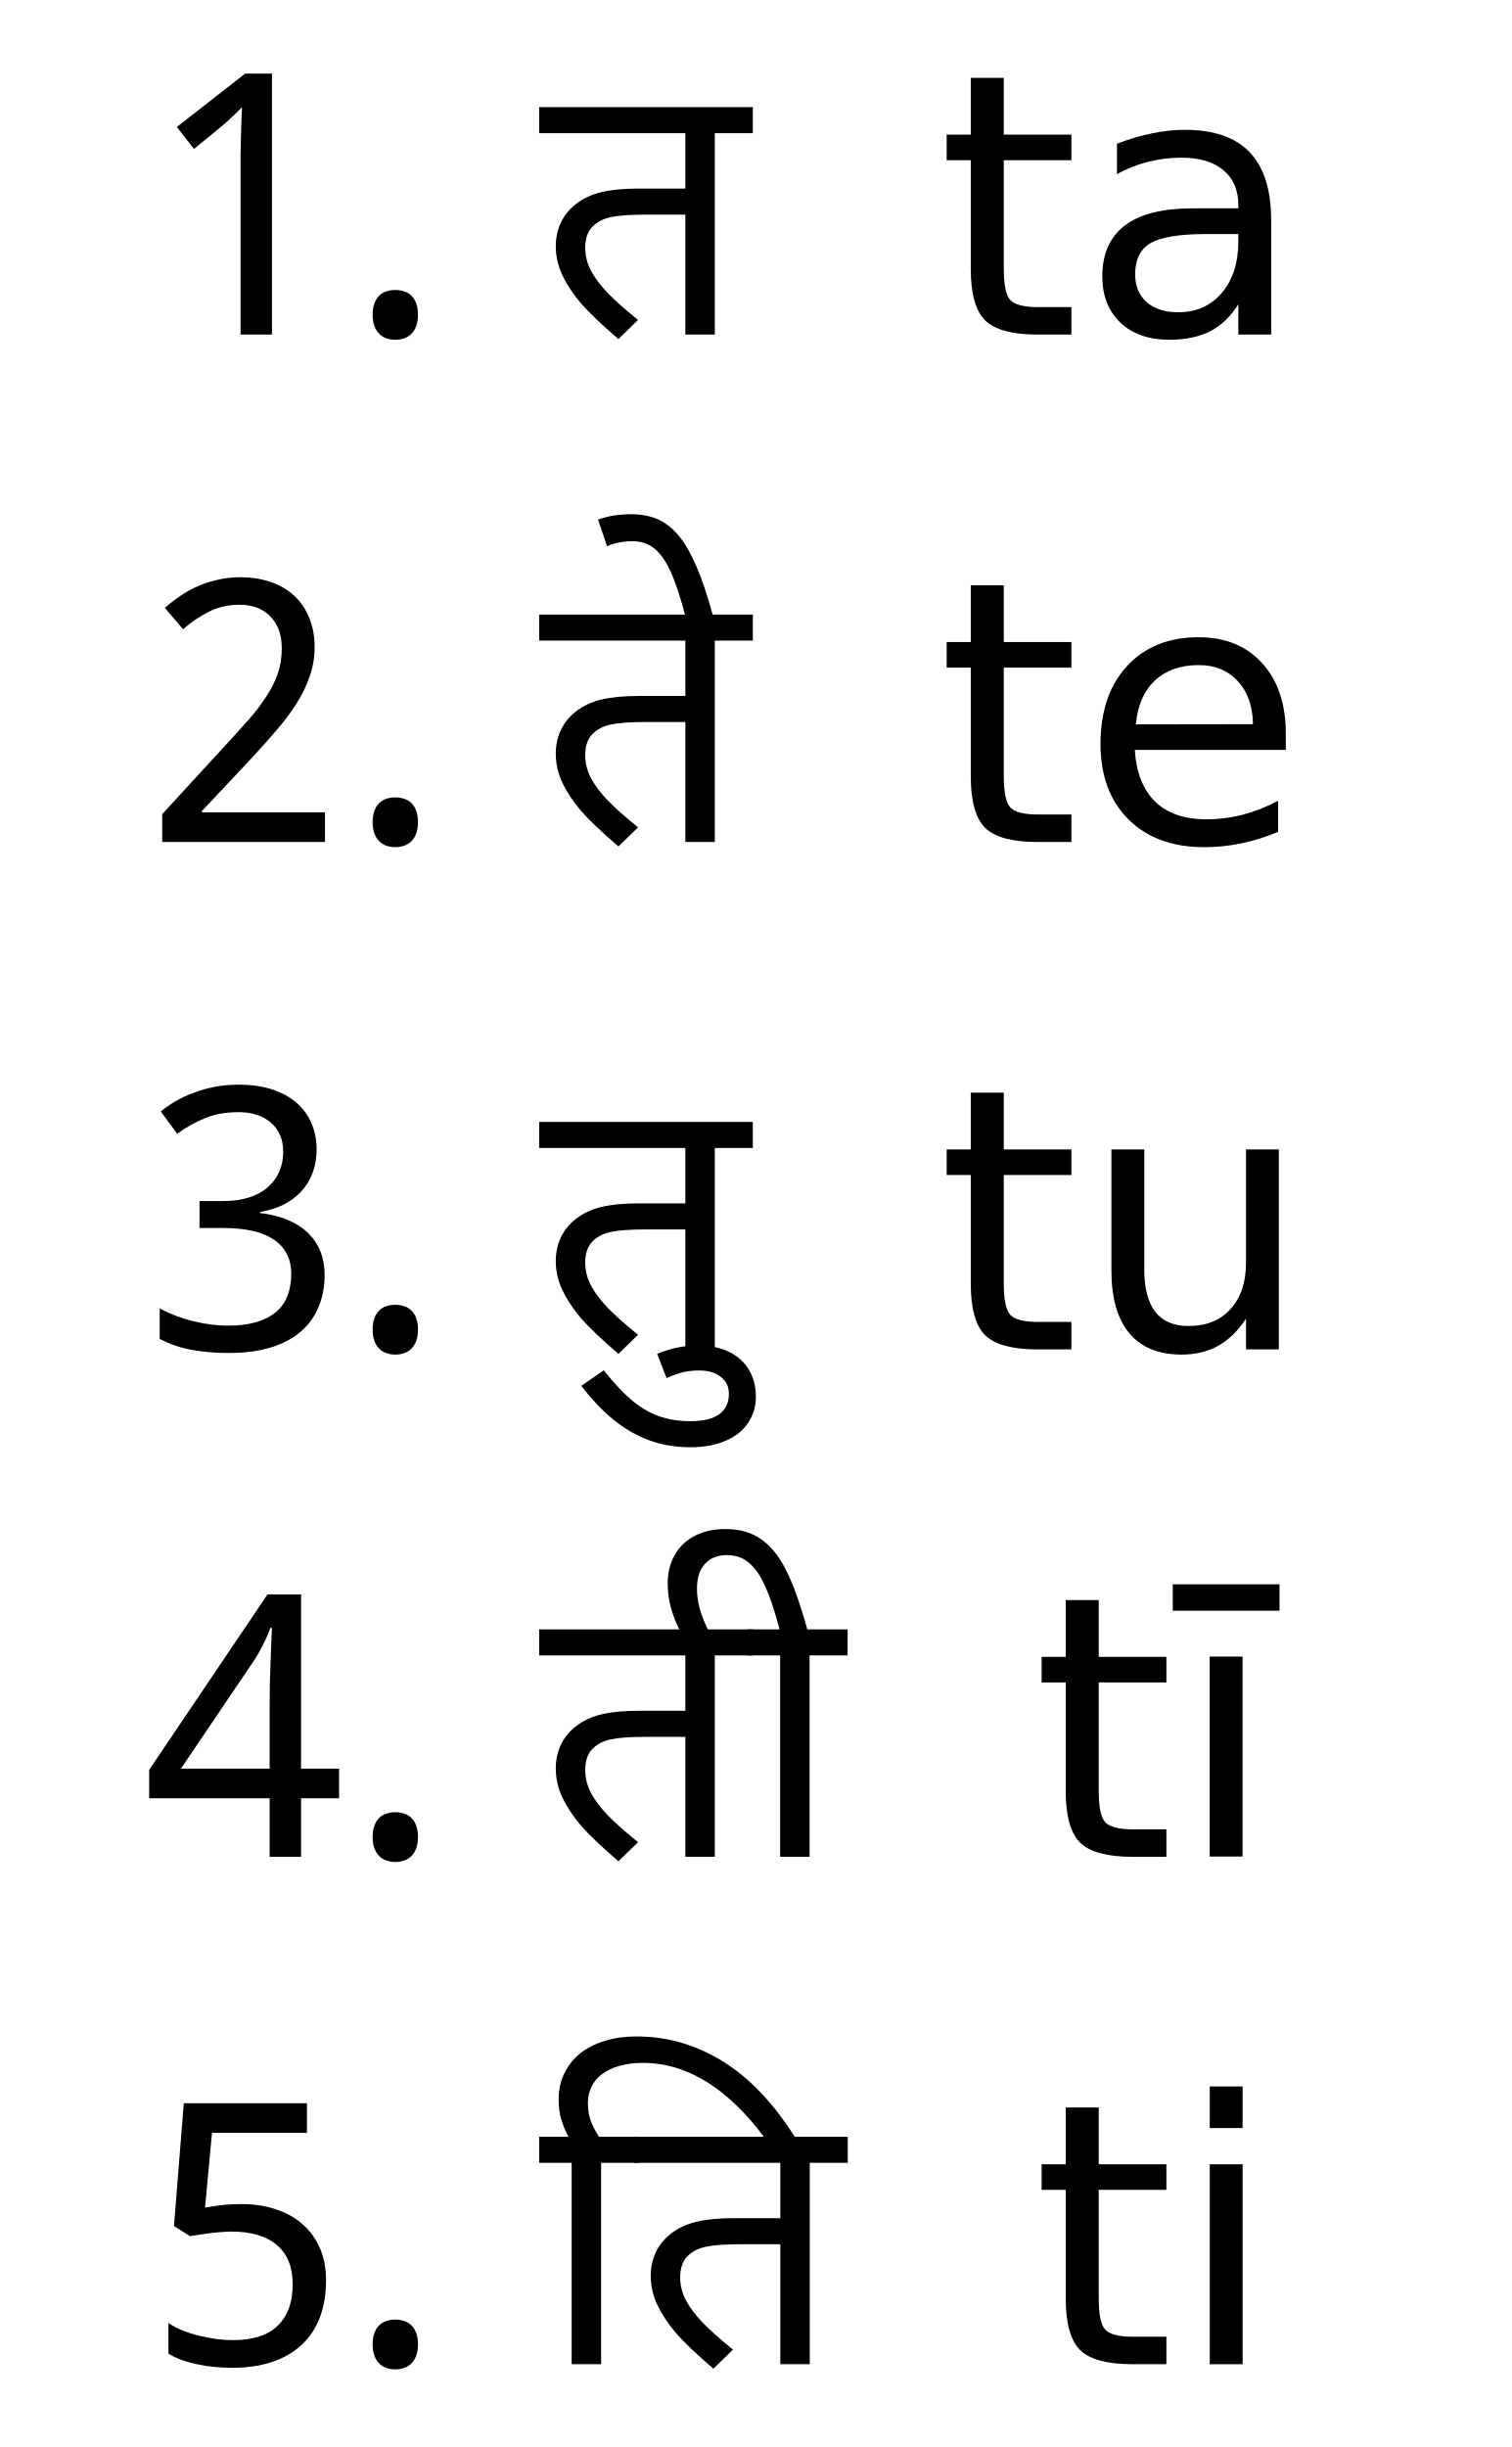
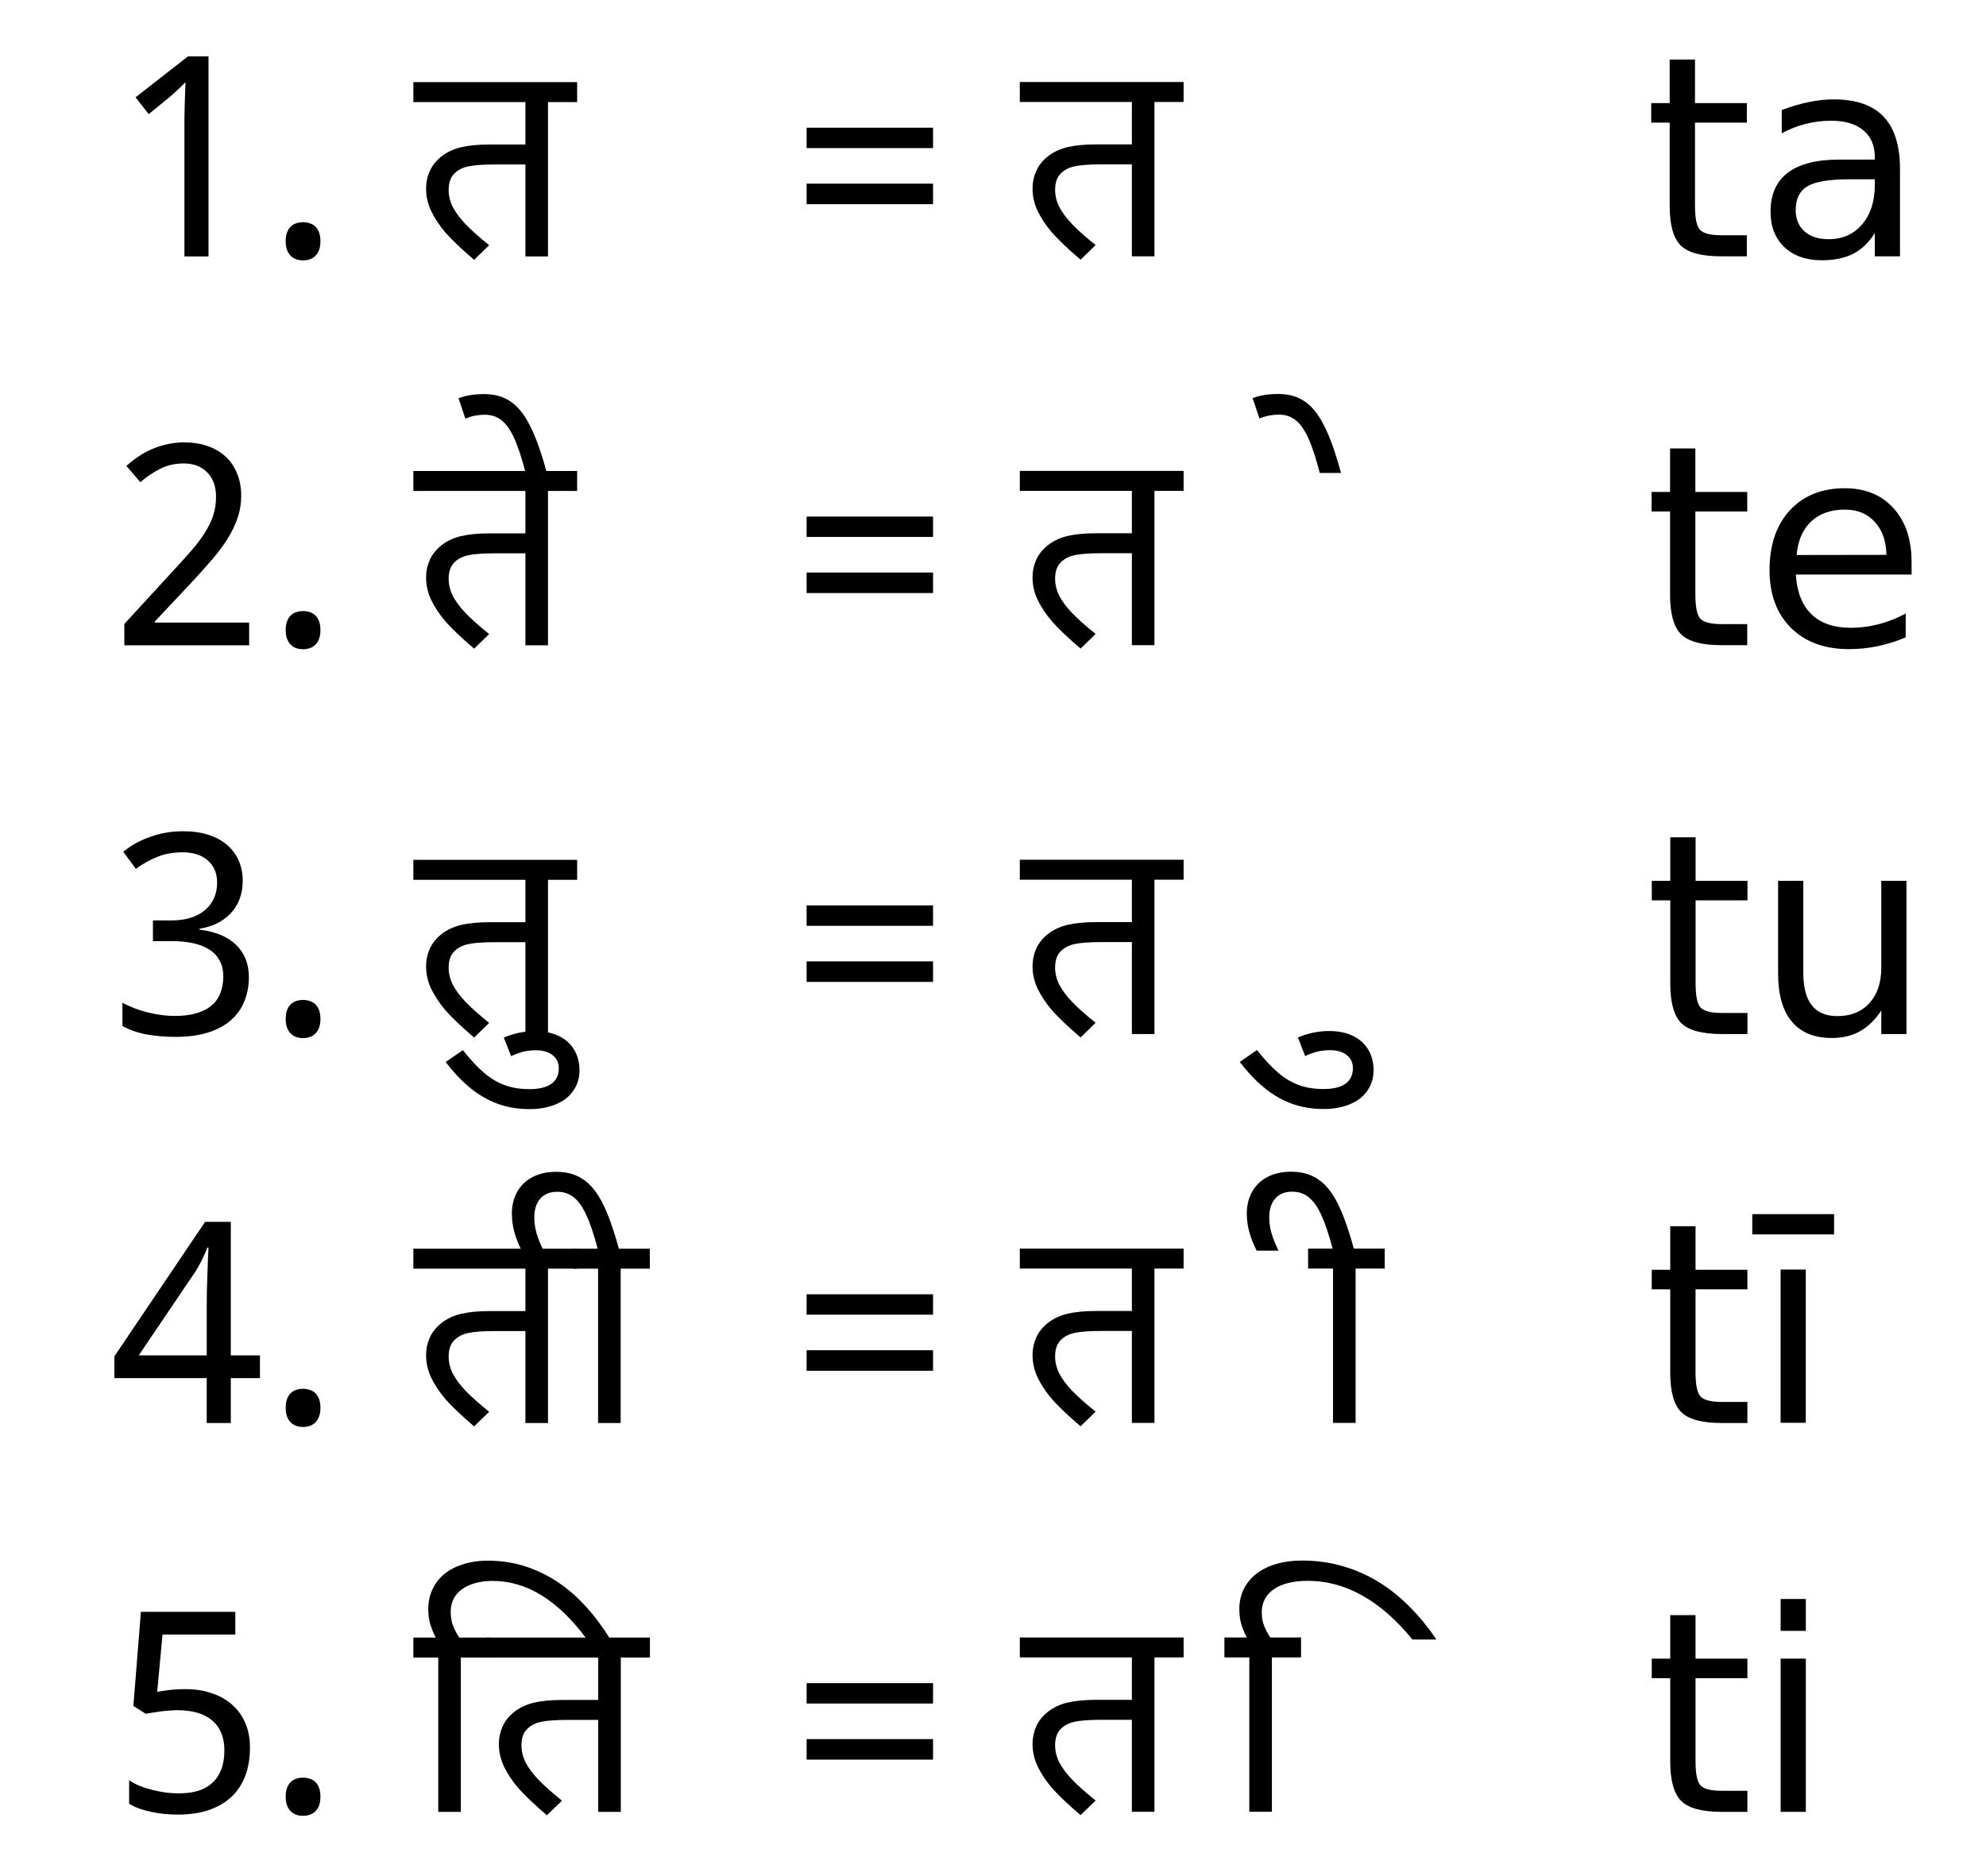
- <svg xmlns="http://www.w3.org/2000/svg" width="210mm" height="340mm" viewBox="0 0 744.094 1204.724" id="svg2" version="1.1">
+ <svg xmlns="http://www.w3.org/2000/svg" width="360mm" height="340mm" viewBox="0 0 1275.591 1204.724" id="svg2" version="1.1">
  <defs id="defs4" />
  <g id="layer1" transform="translate(0,152.3622)">
    <g style="font-style:normal;font-weight:normal;font-size:180px;line-height:125%;font-family:sans-serif;letter-spacing:0px;word-spacing:0px;fill:#000000;fill-opacity:1;stroke:none;stroke-width:1px;stroke-linecap:butt;stroke-linejoin:miter;stroke-opacity:1" id="text3417">
      <g style="font-style:normal;font-weight:normal;font-size:180px;line-height:125%;font-family:sans-serif;letter-spacing:0px;word-spacing:0px;fill:#000000;fill-opacity:1;stroke:none;stroke-width:1px;stroke-linecap:butt;stroke-linejoin:miter;stroke-opacity:1" id="text3490">
        <path d="m 133.919,12.362 -15.469,0 0,-80.244 q 0,-3.779 0,-8.086 0.088,-4.307 0.176,-8.525 0.176,-4.307 0.264,-8.174 0.176,-3.955 0.264,-6.943 -1.494,1.582 -2.637,2.725 -1.143,1.143 -2.373,2.197 -1.143,1.055 -2.461,2.285 -1.318,1.143 -3.164,2.725 l -13.008,10.635 -8.438,-10.811 33.662,-26.279 13.184,0 0,128.496 z" style="font-style:normal;font-variant:normal;font-weight:normal;font-stretch:normal;font-size:180px;line-height:125%;font-family:'Noto Sans Devanagari';-inkscape-font-specification:'Noto Sans Devanagari, Normal';text-align:start;writing-mode:lr-tb;text-anchor:start" id="path3503" />
        <path d="m 183.489,2.606 q 0,-3.34 0.879,-5.625 0.879,-2.373 2.373,-3.779 1.494,-1.494 3.516,-2.109 2.021,-0.703 4.395,-0.703 2.285,0 4.307,0.703 2.109,0.615 3.604,2.109 1.494,1.406 2.373,3.779 0.879,2.285 0.879,5.625 0,3.252 -0.879,5.625 -0.879,2.285 -2.373,3.779 -1.494,1.494 -3.604,2.197 -2.021,0.703 -4.307,0.703 -2.373,0 -4.395,-0.703 -2.021,-0.703 -3.516,-2.197 -1.494,-1.494 -2.373,-3.779 -0.879,-2.373 -0.879,-5.625 z" style="font-style:normal;font-variant:normal;font-weight:normal;font-stretch:normal;font-size:180px;line-height:125%;font-family:'Noto Sans Devanagari';-inkscape-font-specification:'Noto Sans Devanagari, Normal';text-align:start;writing-mode:lr-tb;text-anchor:start" id="path3505" />
        <path d="m 337.474,-46.7 -19.6,0 q -11.338,0 -17.051,1.23 -5.625,1.143 -9.141,4.746 -3.516,3.604 -3.516,10.371 0,5.713 2.725,11.074 2.812,5.361 8.35,11.162 5.537,5.713 14.941,13.271 l -9.668,9.404 Q 291.946,3.749 286.057,-3.019 q -5.801,-6.855 -9.141,-13.799 -3.252,-6.943 -3.252,-14.414 0,-5.889 2.373,-11.25 2.461,-5.449 7.646,-9.492 5.186,-4.043 12.48,-5.801 7.383,-1.758 18.369,-1.758 l 22.939,0 0,-27.246 -71.982,0 0,-12.832 105.205,0 0,12.832 -18.721,0 0,99.141 -14.502,0 0,-59.062 z" style="font-style:normal;font-variant:normal;font-weight:normal;font-stretch:normal;font-size:180px;line-height:125%;font-family:'Noto Sans Devanagari';-inkscape-font-specification:'Noto Sans Devanagari, Normal';text-align:start;writing-mode:lr-tb;text-anchor:start" id="path3507" />
-         <path d="m 494.27,-114.025 0,27.949 33.311,0 0,12.568 -33.311,0 0,53.438 q 0,12.041 3.252,15.469 3.34,3.428 13.447,3.428 l 16.611,0 0,13.535 -16.611,0 q -18.721,0 -25.84,-6.943 -7.119,-7.031 -7.119,-25.488 l 0,-53.438 -11.865,0 0,-12.568 11.865,0 0,-27.949 16.26,0 z" style="font-style:normal;font-variant:normal;font-weight:normal;font-stretch:normal;font-size:180px;line-height:125%;font-family:'Noto Sans Devanagari';-inkscape-font-specification:'Noto Sans Devanagari, Normal';text-align:start;writing-mode:lr-tb;text-anchor:start" id="path3509" />
-         <path d="m 593.675,-37.12 q -19.6,0 -27.158,4.482 -7.559,4.482 -7.559,15.293 0,8.613 5.625,13.711 5.713,5.01 15.469,5.01 13.447,0 21.533,-9.492 8.174,-9.58 8.174,-25.4 l 0,-3.604 -16.084,0 z m 32.256,-6.68 0,56.162 -16.172,0 0,-14.941 q -5.537,8.965 -13.799,13.271 -8.262,4.219 -20.215,4.219 -15.117,0 -24.082,-8.438 -8.877,-8.525 -8.877,-22.764 0,-16.611 11.074,-25.049 11.162,-8.438 33.223,-8.438 l 22.676,0 0,-1.582 q 0,-11.162 -7.383,-17.227 -7.295,-6.152 -20.566,-6.152 -8.438,0 -16.436,2.021 -7.998,2.021 -15.381,6.064 l 0,-14.941 q 8.877,-3.428 17.227,-5.098 8.35,-1.758 16.26,-1.758 21.357,0 31.904,11.074 10.547,11.074 10.547,33.574 z" style="font-style:normal;font-variant:normal;font-weight:normal;font-stretch:normal;font-size:180px;line-height:125%;font-family:'Noto Sans Devanagari';-inkscape-font-specification:'Noto Sans Devanagari, Normal';text-align:start;writing-mode:lr-tb;text-anchor:start" id="path3511" />
        <path d="m 160.022,262.174 -80.156,0 0,-13.711 30.762,-33.486 q 6.592,-7.119 11.777,-13.008 5.186,-5.889 8.789,-11.514 3.691,-5.625 5.625,-11.25 1.934,-5.713 1.934,-12.393 0,-5.186 -1.494,-9.141 -1.494,-3.955 -4.307,-6.68 -2.725,-2.812 -6.504,-4.219 -3.779,-1.406 -8.438,-1.406 -8.35,0 -15.117,3.428 -6.68,3.34 -12.744,8.613 L 81.184,146.949 q 3.516,-3.164 7.559,-5.889 4.043,-2.812 8.701,-4.834 4.658,-2.021 9.844,-3.164 5.186,-1.23 10.898,-1.23 8.438,0 15.205,2.373 6.855,2.373 11.602,6.855 4.746,4.395 7.295,10.811 2.637,6.328 2.637,14.326 0,7.471 -2.373,14.238 -2.285,6.768 -6.416,13.359 -4.043,6.504 -9.756,13.096 -5.625,6.592 -12.217,13.711 l -24.697,26.279 0,0.703 60.557,0 0,14.59 z" style="font-style:normal;font-variant:normal;font-weight:normal;font-stretch:normal;font-size:180px;line-height:125%;font-family:'Noto Sans Devanagari';-inkscape-font-specification:'Noto Sans Devanagari, Normal';text-align:start;writing-mode:lr-tb;text-anchor:start" id="path3513" />
        <path d="m 183.489,252.418 q 0,-3.34 0.879,-5.625 0.879,-2.373 2.373,-3.779 1.494,-1.494 3.516,-2.109 2.021,-0.703 4.395,-0.703 2.285,0 4.307,0.703 2.109,0.615 3.604,2.109 1.494,1.406 2.373,3.779 0.879,2.285 0.879,5.625 0,3.252 -0.879,5.625 -0.879,2.285 -2.373,3.779 -1.494,1.494 -3.604,2.197 -2.021,0.703 -4.307,0.703 -2.373,0 -4.395,-0.703 -2.021,-0.703 -3.516,-2.197 -1.494,-1.494 -2.373,-3.779 -0.879,-2.373 -0.879,-5.625 z" style="font-style:normal;font-variant:normal;font-weight:normal;font-stretch:normal;font-size:180px;line-height:125%;font-family:'Noto Sans Devanagari';-inkscape-font-specification:'Noto Sans Devanagari, Normal';text-align:start;writing-mode:lr-tb;text-anchor:start" id="path3515" />
        <path d="m 337.474,203.111 -19.6,0 q -11.338,0 -17.051,1.23 -5.625,1.143 -9.141,4.746 -3.516,3.604 -3.516,10.371 0,5.713 2.725,11.074 2.812,5.361 8.35,11.162 5.537,5.713 14.941,13.271 l -9.668,9.404 q -12.568,-10.811 -18.457,-17.578 -5.801,-6.855 -9.141,-13.799 -3.252,-6.943 -3.252,-14.414 0,-5.889 2.373,-11.25 2.461,-5.449 7.646,-9.492 5.186,-4.043 12.48,-5.801 7.383,-1.758 18.369,-1.758 l 22.939,0 0,-27.246 -71.982,0 0,-12.832 105.205,0 0,12.832 -18.721,0 0,99.141 -14.502,0 0,-59.062 z" style="font-style:normal;font-variant:normal;font-weight:normal;font-stretch:normal;font-size:180px;line-height:125%;font-family:'Noto Sans Devanagari';-inkscape-font-specification:'Noto Sans Devanagari, Normal';text-align:start;writing-mode:lr-tb;text-anchor:start" id="path3517" />
        <path d="m 337.649,151.519 q -3.867,-14.766 -7.471,-22.588 -3.691,-7.91 -8.086,-11.338 -4.395,-3.516 -10.723,-3.516 -3.076,0 -5.889,0.527 -2.812,0.439 -6.592,1.934 l -4.395,-13.096 q 3.955,-1.406 7.91,-2.021 3.867,-0.615 8.438,-0.615 7.646,0 13.359,2.637 5.625,2.549 10.283,8.262 4.57,5.625 8.701,15.381 4.131,9.756 8.086,24.434 l -13.623,0 z m -0.088,-1.318 0,0 z" style="font-style:normal;font-variant:normal;font-weight:normal;font-stretch:normal;font-size:180px;line-height:125%;font-family:'Noto Sans Devanagari';-inkscape-font-specification:'Noto Sans Devanagari, Normal';text-align:start;writing-mode:lr-tb;text-anchor:start" id="path3519" />
-         <path d="m 494.27,135.787 0,27.949 33.311,0 0,12.568 -33.311,0 0,53.438 q 0,12.041 3.252,15.469 3.34,3.428 13.447,3.428 l 16.611,0 0,13.535 -16.611,0 q -18.721,0 -25.84,-6.943 -7.119,-7.031 -7.119,-25.488 l 0,-53.438 -11.865,0 0,-12.568 11.865,0 0,-27.949 16.26,0 z" style="font-style:normal;font-variant:normal;font-weight:normal;font-stretch:normal;font-size:180px;line-height:125%;font-family:'Noto Sans Devanagari';-inkscape-font-specification:'Noto Sans Devanagari, Normal';text-align:start;writing-mode:lr-tb;text-anchor:start" id="path3521" />
-         <path d="m 633.138,208.912 0,7.91 -74.355,0 q 1.055,16.699 10.02,25.488 9.053,8.701 25.137,8.701 9.316,0 18.018,-2.285 8.789,-2.285 17.402,-6.855 l 0,15.293 q -8.701,3.691 -17.842,5.625 -9.141,1.934 -18.545,1.934 -23.555,0 -37.354,-13.711 -13.711,-13.711 -13.711,-37.09 0,-24.17 13.008,-38.32 13.096,-14.238 35.244,-14.238 19.863,0 31.377,12.832 11.602,12.744 11.602,34.717 z m -16.172,-4.746 q -0.176,-13.271 -7.471,-21.182 -7.207,-7.91 -19.16,-7.91 -13.535,0 -21.709,7.646 -8.086,7.646 -9.316,21.533 l 57.656,-0.088 z" style="font-style:normal;font-variant:normal;font-weight:normal;font-stretch:normal;font-size:180px;line-height:125%;font-family:'Noto Sans Devanagari';-inkscape-font-specification:'Noto Sans Devanagari, Normal';text-align:start;writing-mode:lr-tb;text-anchor:start" id="path3523" />
        <path d="m 155.891,413.548 q 0,6.416 -2.021,11.689 -2.021,5.273 -5.713,9.141 -3.604,3.867 -8.701,6.416 -5.098,2.461 -11.338,3.516 l 0,0.527 q 15.557,1.934 23.643,9.932 8.086,7.91 8.086,20.654 0,8.438 -2.9,15.469 -2.812,7.031 -8.613,12.129 -5.801,5.098 -14.678,7.91 -8.877,2.812 -21.006,2.812 -9.58,0 -18.105,-1.494 -8.438,-1.494 -15.908,-5.449 l 0,-14.941 q 7.646,4.043 16.523,6.24 8.965,2.197 17.139,2.197 8.086,0 13.975,-1.758 5.889,-1.758 9.668,-5.01 3.867,-3.252 5.625,-7.998 1.846,-4.746 1.846,-10.635 0,-5.977 -2.373,-10.195 -2.285,-4.307 -6.592,-7.031 -4.307,-2.812 -10.547,-4.131 -6.152,-1.318 -13.975,-1.318 l -11.689,0 0,-13.271 11.689,0 q 7.119,0 12.656,-1.758 5.537,-1.758 9.229,-5.01 3.779,-3.252 5.713,-7.734 1.934,-4.482 1.934,-9.844 0,-4.57 -1.582,-8.174 -1.582,-3.604 -4.482,-6.064 -2.9,-2.549 -6.943,-3.867 -4.043,-1.318 -8.965,-1.318 -9.404,0 -16.611,2.988 -7.119,2.9 -13.623,7.646 l -8.086,-10.986 q 3.34,-2.725 7.383,-5.098 4.131,-2.373 8.965,-4.131 4.834,-1.846 10.283,-2.9 5.537,-1.055 11.689,-1.055 9.492,0 16.611,2.373 7.207,2.373 12.041,6.68 4.834,4.219 7.295,10.107 2.461,5.801 2.461,12.744 z" style="font-style:normal;font-variant:normal;font-weight:normal;font-stretch:normal;font-size:180px;line-height:125%;font-family:'Noto Sans Devanagari';-inkscape-font-specification:'Noto Sans Devanagari, Normal';text-align:start;writing-mode:lr-tb;text-anchor:start" id="path3525" />
        <path d="m 183.489,502.229 q 0,-3.34 0.879,-5.625 0.879,-2.373 2.373,-3.779 1.494,-1.494 3.516,-2.109 2.021,-0.703 4.395,-0.703 2.285,0 4.307,0.703 2.109,0.615 3.604,2.109 1.494,1.406 2.373,3.779 0.879,2.285 0.879,5.625 0,3.252 -0.879,5.625 -0.879,2.285 -2.373,3.779 -1.494,1.494 -3.604,2.197 -2.021,0.703 -4.307,0.703 -2.373,0 -4.395,-0.703 -2.021,-0.703 -3.516,-2.197 -1.494,-1.494 -2.373,-3.779 -0.879,-2.373 -0.879,-5.625 z" style="font-style:normal;font-variant:normal;font-weight:normal;font-stretch:normal;font-size:180px;line-height:125%;font-family:'Noto Sans Devanagari';-inkscape-font-specification:'Noto Sans Devanagari, Normal';text-align:start;writing-mode:lr-tb;text-anchor:start" id="path3527" />
        <path d="m 337.474,452.923 -19.6,0 q -11.338,0 -17.051,1.23 -5.625,1.143 -9.141,4.746 -3.516,3.604 -3.516,10.371 0,5.713 2.725,11.074 2.812,5.361 8.35,11.162 5.537,5.713 14.941,13.271 l -9.668,9.404 q -12.568,-10.811 -18.457,-17.578 -5.801,-6.855 -9.141,-13.799 -3.252,-6.943 -3.252,-14.414 0,-5.889 2.373,-11.25 2.461,-5.449 7.646,-9.492 5.186,-4.043 12.48,-5.801 7.383,-1.758 18.369,-1.758 l 22.939,0 0,-27.246 -71.982,0 0,-12.832 105.205,0 0,12.832 -18.721,0 0,99.141 -14.502,0 0,-59.062 z" style="font-style:normal;font-variant:normal;font-weight:normal;font-stretch:normal;font-size:180px;line-height:125%;font-family:'Noto Sans Devanagari';-inkscape-font-specification:'Noto Sans Devanagari, Normal';text-align:start;writing-mode:lr-tb;text-anchor:start" id="path3529" />
        <path d="m 323.587,514.183 q 4.746,-2.021 9.844,-3.076 5.098,-1.055 10.195,-1.055 8.877,0 15.381,3.164 6.416,3.164 9.756,8.789 3.428,5.713 3.428,13.271 0,7.295 -3.867,12.92 -3.779,5.713 -11.074,8.789 -7.295,3.164 -17.314,3.164 -11.25,0 -20.742,-3.604 -9.492,-3.604 -17.402,-10.195 -7.998,-6.592 -15.557,-16.436 l 11.074,-7.646 q 7.471,9.404 13.711,14.678 6.24,5.273 13.184,7.822 6.943,2.549 15.732,2.549 9.492,0 14.238,-3.428 4.746,-3.428 4.746,-10.02 0,-3.779 -2.021,-6.416 -2.021,-2.549 -5.273,-3.867 -3.34,-1.23 -7.119,-1.23 -4.131,0 -7.91,0.791 -3.867,0.879 -8.35,2.988 l -4.658,-11.953 z m 13.975,-2.197 0,0 z" style="font-style:normal;font-variant:normal;font-weight:normal;font-stretch:normal;font-size:180px;line-height:125%;font-family:'Noto Sans Devanagari';-inkscape-font-specification:'Noto Sans Devanagari, Normal';text-align:start;writing-mode:lr-tb;text-anchor:start" id="path3531" />
-         <path d="m 494.27,385.599 0,27.949 33.311,0 0,12.568 -33.311,0 0,53.438 q 0,12.041 3.252,15.469 3.34,3.428 13.447,3.428 l 16.611,0 0,13.535 -16.611,0 q -18.721,0 -25.84,-6.943 -7.119,-7.031 -7.119,-25.488 l 0,-53.438 -11.865,0 0,-12.568 11.865,0 0,-27.949 16.26,0 z" style="font-style:normal;font-variant:normal;font-weight:normal;font-stretch:normal;font-size:180px;line-height:125%;font-family:'Noto Sans Devanagari';-inkscape-font-specification:'Noto Sans Devanagari, Normal';text-align:start;writing-mode:lr-tb;text-anchor:start" id="path3533" />
-         <path d="m 547.268,473.138 0,-59.59 16.172,0 0,58.975 q 0,13.975 5.449,21.006 5.449,6.943 16.348,6.943 13.096,0 20.654,-8.35 7.646,-8.35 7.646,-22.764 l 0,-55.811 16.172,0 0,98.438 -16.172,0 0,-15.117 q -5.889,8.965 -13.711,13.359 -7.734,4.307 -18.018,4.307 -16.963,0 -25.752,-10.547 -8.789,-10.547 -8.789,-30.85 z m 40.693,-61.963 0,0 z" style="font-style:normal;font-variant:normal;font-weight:normal;font-stretch:normal;font-size:180px;line-height:125%;font-family:'Noto Sans Devanagari';-inkscape-font-specification:'Noto Sans Devanagari, Normal';text-align:start;writing-mode:lr-tb;text-anchor:start" id="path3535" />
        <path d="m 166.966,732.969 -18.721,0 0,28.828 -15.469,0 0,-28.828 -59.326,0 0,-13.975 58.271,-86.396 16.523,0 0,85.781 18.721,0 0,14.59 z m -34.189,-14.59 0,-31.289 q 0,-4.922 0.088,-10.283 0.176,-5.449 0.352,-10.547 0.176,-5.186 0.352,-9.668 0.264,-4.482 0.352,-7.471 l -0.791,0 q -0.615,1.758 -1.582,3.955 -0.879,2.109 -2.021,4.307 -1.055,2.109 -2.197,4.131 -1.143,2.021 -2.109,3.428 l -36.123,53.438 43.682,0 z" style="font-style:normal;font-variant:normal;font-weight:normal;font-stretch:normal;font-size:180px;line-height:125%;font-family:'Noto Sans Devanagari';-inkscape-font-specification:'Noto Sans Devanagari, Normal';text-align:start;writing-mode:lr-tb;text-anchor:start" id="path3537" />
        <path d="m 183.489,752.041 q 0,-3.34 0.879,-5.625 0.879,-2.373 2.373,-3.779 1.494,-1.494 3.516,-2.109 2.021,-0.703 4.395,-0.703 2.285,0 4.307,0.703 2.109,0.615 3.604,2.109 1.494,1.406 2.373,3.779 0.879,2.285 0.879,5.625 0,3.252 -0.879,5.625 -0.879,2.285 -2.373,3.779 -1.494,1.494 -3.604,2.197 -2.021,0.703 -4.307,0.703 -2.373,0 -4.395,-0.703 -2.021,-0.703 -3.516,-2.197 -1.494,-1.494 -2.373,-3.779 -0.879,-2.373 -0.879,-5.625 z" style="font-style:normal;font-variant:normal;font-weight:normal;font-stretch:normal;font-size:180px;line-height:125%;font-family:'Noto Sans Devanagari';-inkscape-font-specification:'Noto Sans Devanagari, Normal';text-align:start;writing-mode:lr-tb;text-anchor:start" id="path3539" />
        <path d="m 337.474,702.734 -19.6,0 q -11.338,0 -17.051,1.23 -5.625,1.143 -9.141,4.746 -3.516,3.604 -3.516,10.371 0,5.713 2.725,11.074 2.812,5.361 8.35,11.162 5.537,5.713 14.941,13.271 l -9.668,9.404 q -12.568,-10.811 -18.457,-17.578 -5.801,-6.855 -9.141,-13.799 -3.252,-6.943 -3.252,-14.414 0,-5.889 2.373,-11.25 2.461,-5.449 7.646,-9.492 5.186,-4.043 12.48,-5.801 7.383,-1.758 18.369,-1.758 l 22.939,0 0,-27.246 -71.982,0 0,-12.832 105.205,0 0,12.832 -18.721,0 0,99.141 -14.502,0 0,-59.062 z" style="font-style:normal;font-variant:normal;font-weight:normal;font-stretch:normal;font-size:180px;line-height:125%;font-family:'Noto Sans Devanagari';-inkscape-font-specification:'Noto Sans Devanagari, Normal';text-align:start;writing-mode:lr-tb;text-anchor:start" id="path3541" />
        <path d="m 335.1,651.143 q -3.164,-6.24 -4.746,-12.041 -1.582,-5.801 -1.582,-11.865 0,-7.734 3.34,-13.799 3.34,-6.152 9.844,-9.58 6.416,-3.428 15.293,-3.428 10.371,0 17.402,4.922 7.119,4.834 12.305,15.117 5.273,10.195 10.547,29.355 l 19.863,0 0,12.832 -18.721,0 0,99.141 -14.502,0 0,-99.141 -15.996,0 0,-12.832 15.732,0 q -3.691,-13.887 -7.207,-21.445 -3.428,-7.646 -7.91,-11.338 -4.395,-3.779 -10.811,-3.779 -7.031,0 -10.898,4.395 -3.867,4.307 -3.867,12.217 0,4.922 1.406,9.844 1.318,4.922 4.57,11.426 l -14.062,0 z" style="font-style:normal;font-variant:normal;font-weight:normal;font-stretch:normal;font-size:180px;line-height:125%;font-family:'Noto Sans Devanagari';-inkscape-font-specification:'Noto Sans Devanagari, Normal';text-align:start;writing-mode:lr-tb;text-anchor:start" id="path3543" />
-         <path d="m 541.028,635.41 0,27.949 33.311,0 0,12.568 -33.311,0 0,53.438 q 0,12.041 3.252,15.469 3.34,3.428 13.447,3.428 l 16.611,0 0,13.535 -16.611,0 q -18.721,0 -25.84,-6.943 -7.119,-7.031 -7.119,-25.488 l 0,-53.438 -11.865,0 0,-12.568 11.865,0 0,-27.949 16.26,0 z" style="font-style:normal;font-variant:normal;font-weight:normal;font-stretch:normal;font-size:180px;line-height:125%;font-family:'Noto Sans Devanagari';-inkscape-font-specification:'Noto Sans Devanagari, Normal';text-align:start;writing-mode:lr-tb;text-anchor:start" id="path3545" />
+         <path d="m 1089.028,635.41 0,27.949 33.31,0 0,12.568 -33.31,0 0,53.438 q 0,12.041 3.252,15.469 3.34,3.428 13.447,3.428 l 16.611,0 0,13.535 -16.611,0 q -18.721,0 -25.84,-6.943 -7.119,-7.031 -7.119,-25.488 l 0,-53.438 -11.865,0 0,-12.568 11.865,0 0,-27.949 16.26,0 z" style="font-style:normal;font-variant:normal;font-weight:normal;font-stretch:normal;font-size:180px;line-height:125%;font-family:'Noto Sans Devanagari';-inkscape-font-specification:'Noto Sans Devanagari, Normal';text-align:start;writing-mode:lr-tb;text-anchor:start" id="path3545" />
        <path d="m 119.329,932.77 q 8.701,0 16.172,2.461 7.559,2.373 13.096,7.119 5.625,4.746 8.789,11.777 3.164,7.031 3.164,16.26 0,10.02 -2.988,18.018 -2.988,7.998 -8.877,13.535 -5.889,5.537 -14.59,8.525 -8.613,2.9 -19.863,2.9 -4.482,0 -8.877,-0.44 -4.307,-0.439 -8.35,-1.318 -3.955,-0.791 -7.559,-2.109 -3.604,-1.318 -6.504,-3.076 l 0,-15.117 q 2.9,2.021 6.768,3.604 3.955,1.582 8.262,2.637 4.307,1.055 8.613,1.67 4.395,0.527 8.086,0.527 6.943,0 12.393,-1.582 5.449,-1.67 9.229,-5.098 3.779,-3.428 5.801,-8.613 2.021,-5.186 2.021,-12.305 0,-12.568 -7.734,-19.16 -7.734,-6.68 -22.5,-6.68 -2.373,0 -5.186,0.264 -2.725,0.176 -5.537,0.527 -2.725,0.352 -5.273,0.791 -2.461,0.352 -4.307,0.703 l -7.91,-5.01 4.834,-60.469 60.645,0 0,14.59 -46.758,0 -3.428,36.826 q 2.812,-0.527 7.383,-1.143 4.658,-0.615 10.986,-0.615 z" style="font-style:normal;font-variant:normal;font-weight:normal;font-stretch:normal;font-size:180px;line-height:125%;font-family:'Noto Sans Devanagari';-inkscape-font-specification:'Noto Sans Devanagari, Normal';text-align:start;writing-mode:lr-tb;text-anchor:start" id="path3551" />
        <path d="m 183.489,1001.852 q 0,-3.34 0.879,-5.625 0.879,-2.373 2.373,-3.779 1.494,-1.494 3.516,-2.109 2.021,-0.703 4.395,-0.703 2.285,0 4.307,0.703 2.109,0.615 3.604,2.109 1.494,1.406 2.373,3.779 0.879,2.285 0.879,5.625 0,3.252 -0.879,5.625 -0.879,2.285 -2.373,3.779 -1.494,1.494 -3.604,2.197 -2.021,0.703 -4.307,0.703 -2.373,0 -4.395,-0.703 -2.021,-0.703 -3.516,-2.197 -1.494,-1.494 -2.373,-3.779 -0.879,-2.373 -0.879,-5.625 z" style="font-style:normal;font-variant:normal;font-weight:normal;font-stretch:normal;font-size:180px;line-height:125%;font-family:'Noto Sans Devanagari';-inkscape-font-specification:'Noto Sans Devanagari, Normal';text-align:start;writing-mode:lr-tb;text-anchor:start" id="path3553" />
        <path d="m 314.71,912.468 -18.721,0 0,99.141 -14.502,0 0,-99.141 -15.996,0 0,-12.832 14.414,0 q -2.197,-4.131 -3.516,-8.525 -1.318,-4.395 -1.318,-9.844 0,-6.943 2.725,-12.656 2.725,-5.801 7.646,-9.844 5.01,-4.043 12.041,-6.24 7.119,-2.285 15.82,-2.285 12.744,0 23.906,3.604 11.25,3.604 21.094,10.195 9.844,6.592 18.281,15.996 8.438,9.316 15.557,20.918 l -15.029,0 Q 349.427,863.249 316.468,863.249 q -6.24,0 -11.25,1.406 -5.01,1.406 -8.525,3.955 -3.516,2.549 -5.361,6.24 -1.846,3.604 -1.846,8.174 0,5.361 1.67,9.492 1.758,4.043 3.779,7.119 l 19.775,0 0,12.832 z" style="font-style:normal;font-variant:normal;font-weight:normal;font-stretch:normal;font-size:180px;line-height:125%;font-family:'Noto Sans Devanagari';-inkscape-font-specification:'Noto Sans Devanagari, Normal';text-align:start;writing-mode:lr-tb;text-anchor:start" id="path3555" />
        <path d="m 384.231,952.546 -19.6,0 q -11.338,0 -17.051,1.23 -5.625,1.143 -9.141,4.746 -3.516,3.604 -3.516,10.371 0,5.713 2.725,11.074 2.812,5.361 8.35,11.162 5.537,5.713 14.941,13.271 l -9.668,9.404 q -12.568,-10.81 -18.457,-17.578 -5.801,-6.855 -9.141,-13.799 -3.252,-6.943 -3.252,-14.414 0,-5.889 2.373,-11.25 2.461,-5.449 7.646,-9.492 5.186,-4.043 12.48,-5.801 7.383,-1.758 18.369,-1.758 l 22.939,0 0,-27.246 -71.982,0 0,-12.832 105.205,0 0,12.832 -18.721,0 0,99.141 -14.502,0 0,-59.063 z" style="font-style:normal;font-variant:normal;font-weight:normal;font-stretch:normal;font-size:180px;line-height:125%;font-family:'Noto Sans Devanagari';-inkscape-font-specification:'Noto Sans Devanagari, Normal';text-align:start;writing-mode:lr-tb;text-anchor:start" id="path3557" />
-         <path d="m 541.028,885.222 0,27.949 33.311,0 0,12.568 -33.311,0 0,53.438 q 0,12.041 3.252,15.469 3.34,3.428 13.447,3.428 l 16.611,0 0,13.535 -16.611,0 q -18.721,0 -25.84,-6.943 -7.119,-7.031 -7.119,-25.488 l 0,-53.438 -11.865,0 0,-12.568 11.865,0 0,-27.949 16.26,0 z" style="font-style:normal;font-variant:normal;font-weight:normal;font-stretch:normal;font-size:180px;line-height:125%;font-family:'Noto Sans Devanagari';-inkscape-font-specification:'Noto Sans Devanagari, Normal';text-align:start;writing-mode:lr-tb;text-anchor:start" id="path3559" />
-         <path d="m 595.696,913.171 16.172,0 0,98.438 -16.172,0 0,-98.438 z m 0,-38.32 16.172,0 0,20.479 -16.172,0 0,-20.479 z" style="font-style:normal;font-variant:normal;font-weight:normal;font-stretch:normal;font-size:180px;line-height:125%;font-family:'Noto Sans Devanagari';-inkscape-font-specification:'Noto Sans Devanagari, Normal';text-align:start;writing-mode:lr-tb;text-anchor:start" id="path3561" />
-         <g style="font-style:normal;font-weight:normal;font-size:180px;line-height:125%;font-family:sans-serif;letter-spacing:0px;word-spacing:0px;fill:#000000;fill-opacity:1;stroke:none;stroke-width:1px;stroke-linecap:butt;stroke-linejoin:miter;stroke-opacity:1" id="text3365">
+         <path d="m 1089.028,885.222 0,27.949 33.31,0 0,12.568 -33.31,0 0,53.438 q 0,12.041 3.252,15.469 3.34,3.428 13.447,3.428 l 16.611,0 0,13.535 -16.611,0 q -18.721,0 -25.84,-6.943 -7.119,-7.031 -7.119,-25.488 l 0,-53.438 -11.865,0 0,-12.568 11.865,0 0,-27.949 16.26,0 z" style="font-style:normal;font-variant:normal;font-weight:normal;font-stretch:normal;font-size:180px;line-height:125%;font-family:'Noto Sans Devanagari';-inkscape-font-specification:'Noto Sans Devanagari, Normal';text-align:start;writing-mode:lr-tb;text-anchor:start" id="path3559" />
+         <path d="m 1143.696,913.171 16.172,0 0,98.438 -16.172,0 0,-98.438 z m 0,-38.32 16.172,0 0,20.479 -16.172,0 0,-20.479 z" style="font-style:normal;font-variant:normal;font-weight:normal;font-stretch:normal;font-size:180px;line-height:125%;font-family:'Noto Sans Devanagari';-inkscape-font-specification:'Noto Sans Devanagari, Normal';text-align:start;writing-mode:lr-tb;text-anchor:start" id="path3561" />
+         <g style="font-style:normal;font-weight:normal;font-size:180px;line-height:125%;font-family:sans-serif;letter-spacing:0px;word-spacing:0px;fill:#000000;fill-opacity:1;stroke:none;stroke-width:1px;stroke-linecap:butt;stroke-linejoin:miter;stroke-opacity:1" id="text3365" transform="translate(548,0)">
          <path d="m 577.471,627.626 52.559,0 0,13.008 -52.559,0 0,-13.008 z m 18.193,35.596 16.172,0 0,98.438 -16.172,0 0,-98.438 z m 8.086,-2.373 0,0 z" style="font-style:normal;font-variant:normal;font-weight:normal;font-stretch:normal;font-size:180px;line-height:125%;font-family:'Noto Sans Devanagari';-inkscape-font-specification:'Noto Sans Devanagari, Normal';text-align:start;writing-mode:lr-tb;text-anchor:start" id="path3370" />
        </g>
+         <g style="font-style:normal;font-weight:normal;font-size:180px;line-height:125%;font-family:sans-serif;letter-spacing:0px;word-spacing:0px;fill:#000000;fill-opacity:1;stroke:none;stroke-width:1px;stroke-linecap:butt;stroke-linejoin:miter;stroke-opacity:1" id="text3366">
+           <path d="m 518.082,-57.228 0,-13.096 81.211,0 0,13.096 -81.211,0 z m 0,36.035 0,-13.184 81.211,0 0,13.184 -81.211,0 z m 30.85,-78.486 0,0 z" style="font-style:normal;font-variant:normal;font-weight:normal;font-stretch:normal;font-size:180px;line-height:125%;font-family:'Noto Sans Devanagari';-inkscape-font-specification:'Noto Sans Devanagari, Normal';text-align:start;writing-mode:lr-tb;text-anchor:start" id="path3477" />
+           <path d="m 726.998,-46.769 -19.6,0 q -11.338,0 -17.051,1.23 -5.625,1.143 -9.141,4.746 -3.516,3.604 -3.516,10.371 0,5.713 2.725,11.074 2.812,5.361 8.35,11.162 5.537,5.713 14.941,13.271 l -9.668,9.404 Q 681.47,3.68 675.582,-3.087 q -5.801,-6.855 -9.141,-13.799 -3.252,-6.943 -3.252,-14.414 0,-5.889 2.373,-11.25 2.461,-5.449 7.646,-9.492 5.186,-4.043 12.48,-5.801 7.383,-1.758 18.369,-1.758 l 22.939,0 0,-27.246 -71.982,0 0,-12.832 105.205,0 0,12.832 -18.721,0 0,99.141 -14.502,0 0,-59.062 z" style="font-style:normal;font-variant:normal;font-weight:normal;font-stretch:normal;font-size:180px;line-height:125%;font-family:'Noto Sans Devanagari';-inkscape-font-specification:'Noto Sans Devanagari, Normal';text-align:start;writing-mode:lr-tb;text-anchor:start" id="path3479" />
+           <path d="m 1088.683,-114.093 0,27.949 33.31,0 0,12.568 -33.31,0 0,53.438 q 0,12.041 3.252,15.469 3.34,3.428 13.447,3.428 l 16.611,0 0,13.535 -16.611,0 q -18.721,0 -25.84,-6.943 -7.119,-7.031 -7.119,-25.488 l 0,-53.438 -11.865,0 0,-12.568 11.865,0 0,-27.949 16.26,0 z" style="font-style:normal;font-variant:normal;font-weight:normal;font-stretch:normal;font-size:180px;line-height:125%;font-family:'Noto Sans Devanagari';-inkscape-font-specification:'Noto Sans Devanagari, Normal';text-align:start;writing-mode:lr-tb;text-anchor:start" id="path3481" />
+           <path d="m 1188.088,-37.189 q -19.6,0 -27.158,4.482 -7.559,4.482 -7.559,15.293 0,8.613 5.625,13.711 5.713,5.01 15.469,5.01 13.447,0 21.533,-9.492 8.174,-9.58 8.174,-25.4 l 0,-3.604 -16.084,0 z m 32.256,-6.68 0,56.162 -16.172,0 0,-14.941 q -5.537,8.965 -13.799,13.271 -8.262,4.219 -20.215,4.219 -15.117,0 -24.082,-8.438 -8.877,-8.525 -8.877,-22.764 0,-16.611 11.074,-25.049 11.162,-8.438 33.223,-8.438 l 22.676,0 0,-1.582 q 0,-11.162 -7.383,-17.227 -7.295,-6.152 -20.566,-6.152 -8.438,0 -16.436,2.021 -7.998,2.021 -15.381,6.064 l 0,-14.941 q 8.877,-3.428 17.227,-5.098 8.35,-1.758 16.26,-1.758 21.357,0 31.904,11.074 10.547,11.074 10.547,33.574 z" style="font-style:normal;font-variant:normal;font-weight:normal;font-stretch:normal;font-size:180px;line-height:125%;font-family:'Noto Sans Devanagari';-inkscape-font-specification:'Noto Sans Devanagari, Normal';text-align:start;writing-mode:lr-tb;text-anchor:start" id="path3483" />
+           <path d="m 518.082,192.584 0,-13.096 81.211,0 0,13.096 -81.211,0 z m 0,36.035 0,-13.184 81.211,0 0,13.184 -81.211,0 z m 30.85,-78.486 0,0 z" style="font-style:normal;font-variant:normal;font-weight:normal;font-stretch:normal;font-size:180px;line-height:125%;font-family:'Noto Sans Devanagari';-inkscape-font-specification:'Noto Sans Devanagari, Normal';text-align:start;writing-mode:lr-tb;text-anchor:start" id="path3485" />
+           <path d="m 726.998,203.043 -19.6,0 q -11.338,0 -17.051,1.23 -5.625,1.143 -9.141,4.746 -3.516,3.604 -3.516,10.371 0,5.713 2.725,11.074 2.812,5.361 8.35,11.162 5.537,5.713 14.941,13.271 l -9.668,9.404 q -12.568,-10.811 -18.457,-17.578 -5.801,-6.855 -9.141,-13.799 -3.252,-6.943 -3.252,-14.414 0,-5.889 2.373,-11.25 2.461,-5.449 7.646,-9.492 5.186,-4.043 12.48,-5.801 7.383,-1.758 18.369,-1.758 l 22.939,0 0,-27.246 -71.982,0 0,-12.832 105.205,0 0,12.832 -18.721,0 0,99.141 -14.502,0 0,-59.062 z" style="font-style:normal;font-variant:normal;font-weight:normal;font-stretch:normal;font-size:180px;line-height:125%;font-family:'Noto Sans Devanagari';-inkscape-font-specification:'Noto Sans Devanagari, Normal';text-align:start;writing-mode:lr-tb;text-anchor:start" id="path3487" />
+           <path d="m 847.689,151.451 q -3.867,-14.766 -7.471,-22.588 -3.691,-7.91 -8.086,-11.338 -4.395,-3.516 -10.723,-3.516 -3.076,0 -5.889,0.527 -2.812,0.439 -6.592,1.934 l -4.395,-13.096 q 3.955,-1.406 7.91,-2.021 3.867,-0.615 8.438,-0.615 7.646,0 13.359,2.637 5.625,2.549 10.283,8.262 4.57,5.625 8.701,15.381 4.131,9.756 8.086,24.434 l -13.623,0 z m -0.088,-1.318 0,0 z" style="font-style:normal;font-variant:normal;font-weight:normal;font-stretch:normal;font-size:180px;line-height:125%;font-family:'Noto Sans Devanagari';-inkscape-font-specification:'Noto Sans Devanagari, Normal';text-align:start;writing-mode:lr-tb;text-anchor:start" id="path3491" />
+           <path d="m 1088.925,135.719 0,27.949 33.31,0 0,12.568 -33.31,0 0,53.438 q 0,12.041 3.252,15.469 3.34,3.428 13.447,3.428 l 16.611,0 0,13.535 -16.611,0 q -18.721,0 -25.84,-6.943 -7.119,-7.031 -7.119,-25.488 l 0,-53.438 -11.865,0 0,-12.568 11.865,0 0,-27.949 16.26,0 z" style="font-style:normal;font-variant:normal;font-weight:normal;font-stretch:normal;font-size:180px;line-height:125%;font-family:'Noto Sans Devanagari';-inkscape-font-specification:'Noto Sans Devanagari, Normal';text-align:start;writing-mode:lr-tb;text-anchor:start" id="path3493" />
+           <path d="m 1227.792,208.844 0,7.91 -74.355,0 q 1.055,16.699 10.02,25.488 9.053,8.701 25.137,8.701 9.316,0 18.018,-2.285 8.789,-2.285 17.402,-6.855 l 0,15.293 q -8.701,3.691 -17.842,5.625 -9.141,1.934 -18.545,1.934 -23.555,0 -37.353,-13.711 -13.711,-13.711 -13.711,-37.09 0,-24.17 13.008,-38.32 13.096,-14.238 35.244,-14.238 19.863,0 31.377,12.832 11.601,12.744 11.601,34.717 z m -16.172,-4.746 q -0.176,-13.271 -7.471,-21.182 -7.207,-7.91 -19.16,-7.91 -13.535,0 -21.709,7.646 -8.086,7.646 -9.316,21.533 l 57.656,-0.088 z" style="font-style:normal;font-variant:normal;font-weight:normal;font-stretch:normal;font-size:180px;line-height:125%;font-family:'Noto Sans Devanagari';-inkscape-font-specification:'Noto Sans Devanagari, Normal';text-align:start;writing-mode:lr-tb;text-anchor:start" id="path3495" />
+           <path d="m 518.082,442.395 0,-13.096 81.211,0 0,13.096 -81.211,0 z m 0,36.035 0,-13.184 81.211,0 0,13.184 -81.211,0 z m 30.85,-78.486 0,0 z" style="font-style:normal;font-variant:normal;font-weight:normal;font-stretch:normal;font-size:180px;line-height:125%;font-family:'Noto Sans Devanagari';-inkscape-font-specification:'Noto Sans Devanagari, Normal';text-align:start;writing-mode:lr-tb;text-anchor:start" id="path3497" />
+           <path d="m 726.998,452.854 -19.6,0 q -11.338,0 -17.051,1.23 -5.625,1.143 -9.141,4.746 -3.516,3.604 -3.516,10.371 0,5.713 2.725,11.074 2.812,5.361 8.35,11.162 5.537,5.713 14.941,13.271 l -9.668,9.404 q -12.568,-10.811 -18.457,-17.578 -5.801,-6.855 -9.141,-13.799 -3.252,-6.943 -3.252,-14.414 0,-5.889 2.373,-11.25 2.461,-5.449 7.646,-9.492 5.186,-4.043 12.48,-5.801 7.383,-1.758 18.369,-1.758 l 22.939,0 0,-27.246 -71.982,0 0,-12.832 105.205,0 0,12.832 -18.721,0 0,99.141 -14.502,0 0,-59.062 z" style="font-style:normal;font-variant:normal;font-weight:normal;font-stretch:normal;font-size:180px;line-height:125%;font-family:'Noto Sans Devanagari';-inkscape-font-specification:'Noto Sans Devanagari, Normal';text-align:start;writing-mode:lr-tb;text-anchor:start" id="path3499" />
+           <path d="m 833.627,514.114 q 4.746,-2.021 9.844,-3.076 5.098,-1.055 10.195,-1.055 8.877,0 15.381,3.164 6.416,3.164 9.756,8.789 3.428,5.713 3.428,13.271 0,7.295 -3.867,12.92 -3.779,5.713 -11.074,8.789 -7.295,3.164 -17.314,3.164 -11.25,0 -20.742,-3.604 -9.492,-3.604 -17.402,-10.195 -7.998,-6.592 -15.557,-16.436 l 11.074,-7.646 q 7.471,9.404 13.711,14.678 6.24,5.273 13.184,7.822 6.943,2.549 15.732,2.549 9.492,0 14.238,-3.428 4.746,-3.428 4.746,-10.02 0,-3.779 -2.021,-6.416 -2.021,-2.549 -5.273,-3.867 -3.34,-1.23 -7.119,-1.23 -4.131,0 -7.91,0.791 -3.867,0.879 -8.35,2.988 l -4.658,-11.953 z m 13.975,-2.197 0,0 z" style="font-style:normal;font-variant:normal;font-weight:normal;font-stretch:normal;font-size:180px;line-height:125%;font-family:'Noto Sans Devanagari';-inkscape-font-specification:'Noto Sans Devanagari, Normal';text-align:start;writing-mode:lr-tb;text-anchor:start" id="path3504" />
+           <path d="m 1089.068,385.53 0,27.949 33.31,0 0,12.568 -33.31,0 0,53.438 q 0,12.041 3.252,15.469 3.34,3.428 13.447,3.428 l 16.611,0 0,13.535 -16.611,0 q -18.721,0 -25.84,-6.943 -7.119,-7.031 -7.119,-25.488 l 0,-53.438 -11.865,0 0,-12.568 11.865,0 0,-27.949 16.26,0 z" style="font-style:normal;font-variant:normal;font-weight:normal;font-stretch:normal;font-size:180px;line-height:125%;font-family:'Noto Sans Devanagari';-inkscape-font-specification:'Noto Sans Devanagari, Normal';text-align:start;writing-mode:lr-tb;text-anchor:start" id="path3506" />
+           <path d="m 1142.066,473.069 0,-59.59 16.172,0 0,58.975 q 0,13.975 5.449,21.006 5.449,6.943 16.348,6.943 13.096,0 20.654,-8.35 7.646,-8.35 7.646,-22.764 l 0,-55.811 16.172,0 0,98.438 -16.172,0 0,-15.117 q -5.889,8.965 -13.711,13.359 -7.734,4.307 -18.018,4.307 -16.963,0 -25.752,-10.547 -8.789,-10.547 -8.789,-30.85 z m 40.693,-61.963 0,0 z" style="font-style:normal;font-variant:normal;font-weight:normal;font-stretch:normal;font-size:180px;line-height:125%;font-family:'Noto Sans Devanagari';-inkscape-font-specification:'Noto Sans Devanagari, Normal';text-align:start;writing-mode:lr-tb;text-anchor:start" id="path3508" />
+           <path d="m 518.082,692.207 0,-13.096 81.211,0 0,13.096 -81.211,0 z m 0,36.035 0,-13.184 81.211,0 0,13.184 -81.211,0 z m 30.85,-78.486 0,0 z" style="font-style:normal;font-variant:normal;font-weight:normal;font-stretch:normal;font-size:180px;line-height:125%;font-family:'Noto Sans Devanagari';-inkscape-font-specification:'Noto Sans Devanagari, Normal';text-align:start;writing-mode:lr-tb;text-anchor:start" id="path3510" />
+           <path d="m 726.998,702.666 -19.6,0 q -11.338,0 -17.051,1.23 -5.625,1.143 -9.141,4.746 -3.516,3.604 -3.516,10.371 0,5.713 2.725,11.074 2.812,5.361 8.35,11.162 5.537,5.713 14.941,13.271 l -9.668,9.404 q -12.568,-10.811 -18.457,-17.578 -5.801,-6.855 -9.141,-13.799 -3.252,-6.943 -3.252,-14.414 0,-5.889 2.373,-11.25 2.461,-5.449 7.646,-9.492 5.186,-4.043 12.48,-5.801 7.383,-1.758 18.369,-1.758 l 22.939,0 0,-27.246 -71.982,0 0,-12.832 105.205,0 0,12.832 -18.721,0 0,99.141 -14.502,0 0,-59.062 z" style="font-style:normal;font-variant:normal;font-weight:normal;font-stretch:normal;font-size:180px;line-height:125%;font-family:'Noto Sans Devanagari';-inkscape-font-specification:'Noto Sans Devanagari, Normal';text-align:start;writing-mode:lr-tb;text-anchor:start" id="path3512" />
+           <path d="m 807.14,651.074 q -3.164,-6.24 -4.746,-12.041 -1.582,-5.801 -1.582,-11.865 0,-7.734 3.34,-13.799 3.34,-6.152 9.844,-9.58 6.416,-3.428 15.293,-3.428 10.371,0 17.402,4.922 7.119,4.834 12.305,15.117 5.273,10.195 10.547,29.355 l 19.863,0 0,12.832 -18.721,0 0,99.141 -14.502,0 0,-99.141 -15.996,0 0,-12.832 15.732,0 q -3.691,-13.887 -7.207,-21.445 -3.428,-7.646 -7.91,-11.338 -4.395,-3.779 -10.811,-3.779 -7.031,0 -10.898,4.395 -3.867,4.307 -3.867,12.217 0,4.922 1.406,9.844 1.318,4.922 4.57,11.426 l -14.062,0 z" style="font-style:normal;font-variant:normal;font-weight:normal;font-stretch:normal;font-size:180px;line-height:125%;font-family:'Noto Sans Devanagari';-inkscape-font-specification:'Noto Sans Devanagari, Normal';text-align:start;writing-mode:lr-tb;text-anchor:start" id="path3516" />
+           <path d="m 518.082,942.018 0,-13.096 81.211,0 0,13.096 -81.211,0 z m 0,36.035 0,-13.184 81.211,0 0,13.184 -81.211,0 z m 30.85,-78.486 0,0 z" style="font-style:normal;font-variant:normal;font-weight:normal;font-stretch:normal;font-size:180px;line-height:125%;font-family:'Noto Sans Devanagari';-inkscape-font-specification:'Noto Sans Devanagari, Normal';text-align:start;writing-mode:lr-tb;text-anchor:start" id="path3520" />
+           <path d="m 726.998,952.477 -19.6,0 q -11.338,0 -17.051,1.23 -5.625,1.143 -9.141,4.746 -3.516,3.604 -3.516,10.371 0,5.713 2.725,11.074 2.812,5.361 8.35,11.162 5.537,5.713 14.941,13.271 l -9.668,9.404 q -12.568,-10.811 -18.457,-17.578 -5.801,-6.855 -9.141,-13.799 -3.252,-6.943 -3.252,-14.414 0,-5.889 2.373,-11.25 2.461,-5.449 7.646,-9.492 5.186,-4.043 12.48,-5.801 7.383,-1.758 18.369,-1.758 l 22.939,0 0,-27.246 -71.982,0 0,-12.832 105.205,0 0,12.832 -18.721,0 0,99.141 -14.502,0 0,-59.062 z" style="font-style:normal;font-variant:normal;font-weight:normal;font-stretch:normal;font-size:180px;line-height:125%;font-family:'Noto Sans Devanagari';-inkscape-font-specification:'Noto Sans Devanagari, Normal';text-align:start;writing-mode:lr-tb;text-anchor:start" id="path3522" />
+           <path d="m 907.191,900.886 q -15.293,-18.809 -32.168,-28.213 -16.787,-9.492 -35.156,-9.492 -6.943,0 -12.393,1.406 -5.449,1.318 -9.229,3.955 -3.779,2.549 -5.801,6.328 -2.021,3.691 -2.021,8.438 0,5.273 1.67,9.229 1.67,3.955 3.779,7.031 l 19.775,0 0,12.832 -18.721,0 0,99.141 -14.502,0 0,-99.141 -15.996,0 0,-12.832 14.414,0 q -2.197,-4.043 -3.516,-8.35 -1.318,-4.395 -1.318,-9.844 0,-7.119 2.812,-12.832 2.9,-5.801 8.086,-9.844 5.273,-4.131 12.744,-6.328 7.471,-2.197 16.699,-2.197 14.062,0 26.367,3.691 12.393,3.604 23.115,10.283 10.723,6.68 19.863,15.996 9.229,9.316 16.875,20.742 l -15.381,0 z" style="font-style:normal;font-variant:normal;font-weight:normal;font-stretch:normal;font-size:180px;line-height:125%;font-family:'Noto Sans Devanagari';-inkscape-font-specification:'Noto Sans Devanagari, Normal';text-align:start;writing-mode:lr-tb;text-anchor:start" id="path3524" />
+         </g>
+         <flowRoot xml:space="preserve" id="flowRoot3422" style="font-style:normal;font-weight:normal;font-size:180px;line-height:125%;font-family:sans-serif;letter-spacing:0px;word-spacing:0px;fill:#000000;fill-opacity:1;stroke:none;stroke-width:1px;stroke-linecap:butt;stroke-linejoin:miter;stroke-opacity:1" transform="translate(0,-152.3623)">
+           <flowRegion id="flowRegion3424">
+             <rect id="rect3426" width="371.736" height="1363.706" x="755.594" y="0.623" />
+           </flowRegion>
+           <flowPara id="flowPara3428" />
+         </flowRoot>
      </g>
    </g>
  </g>
</svg>
